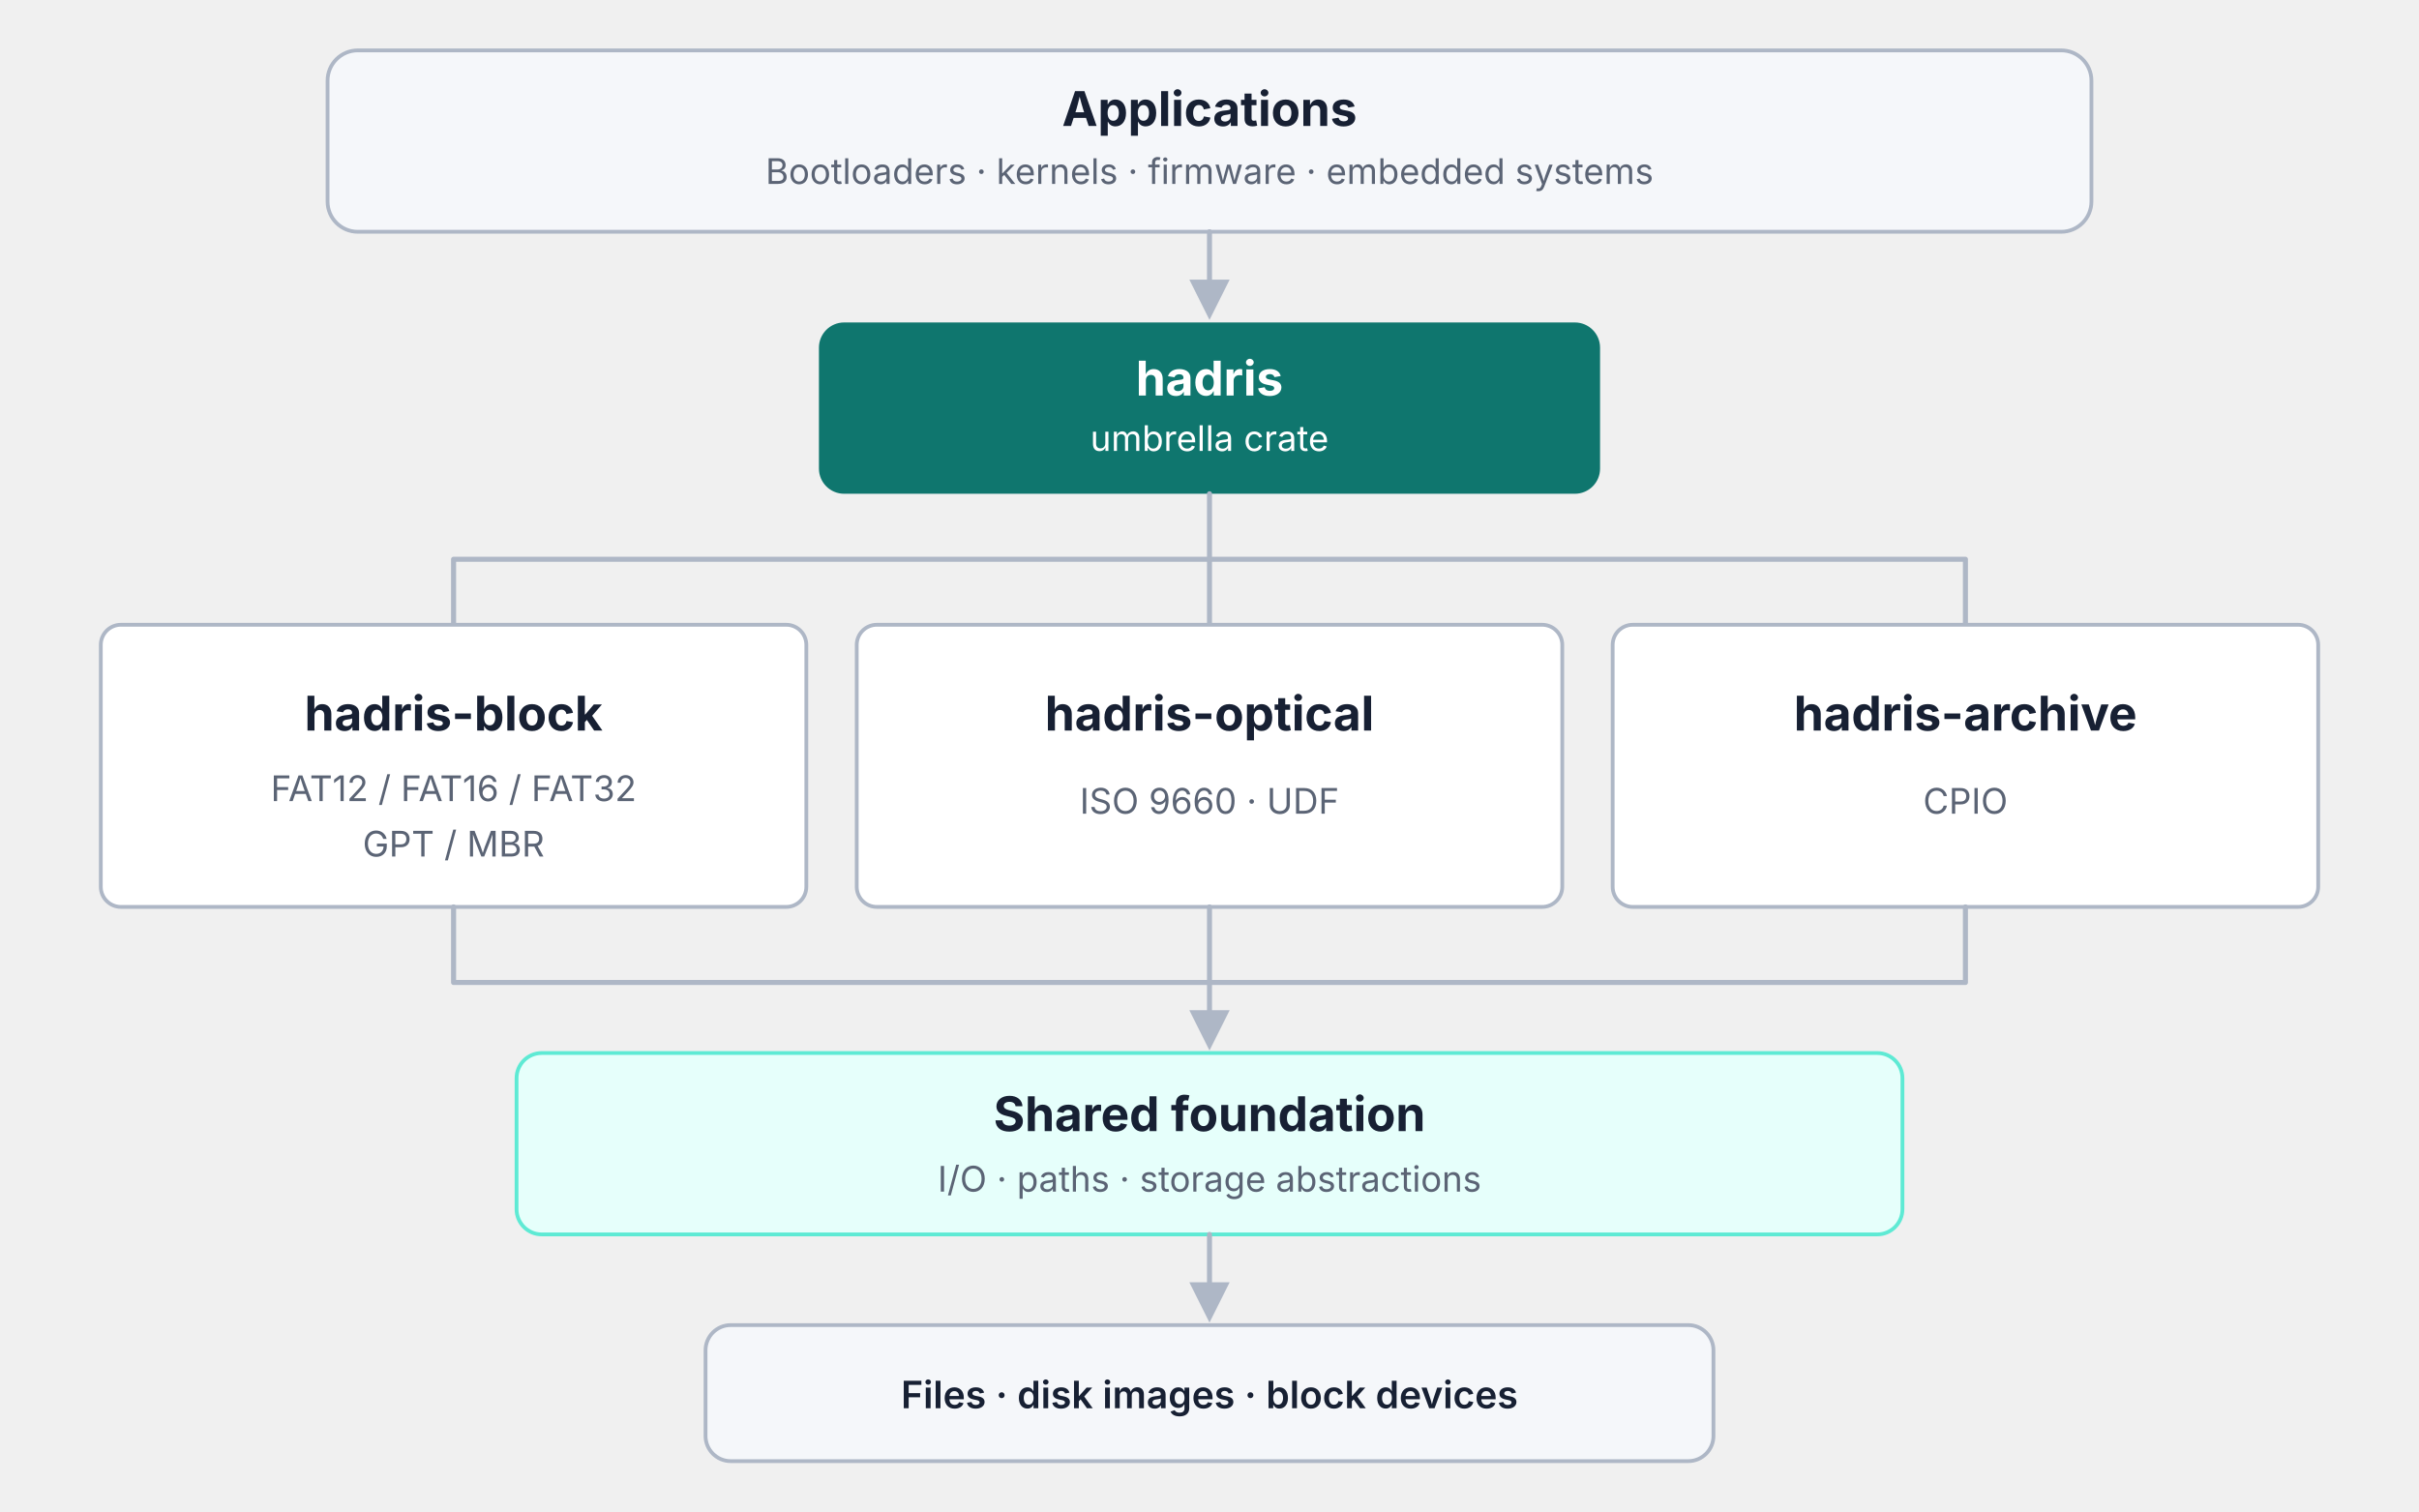
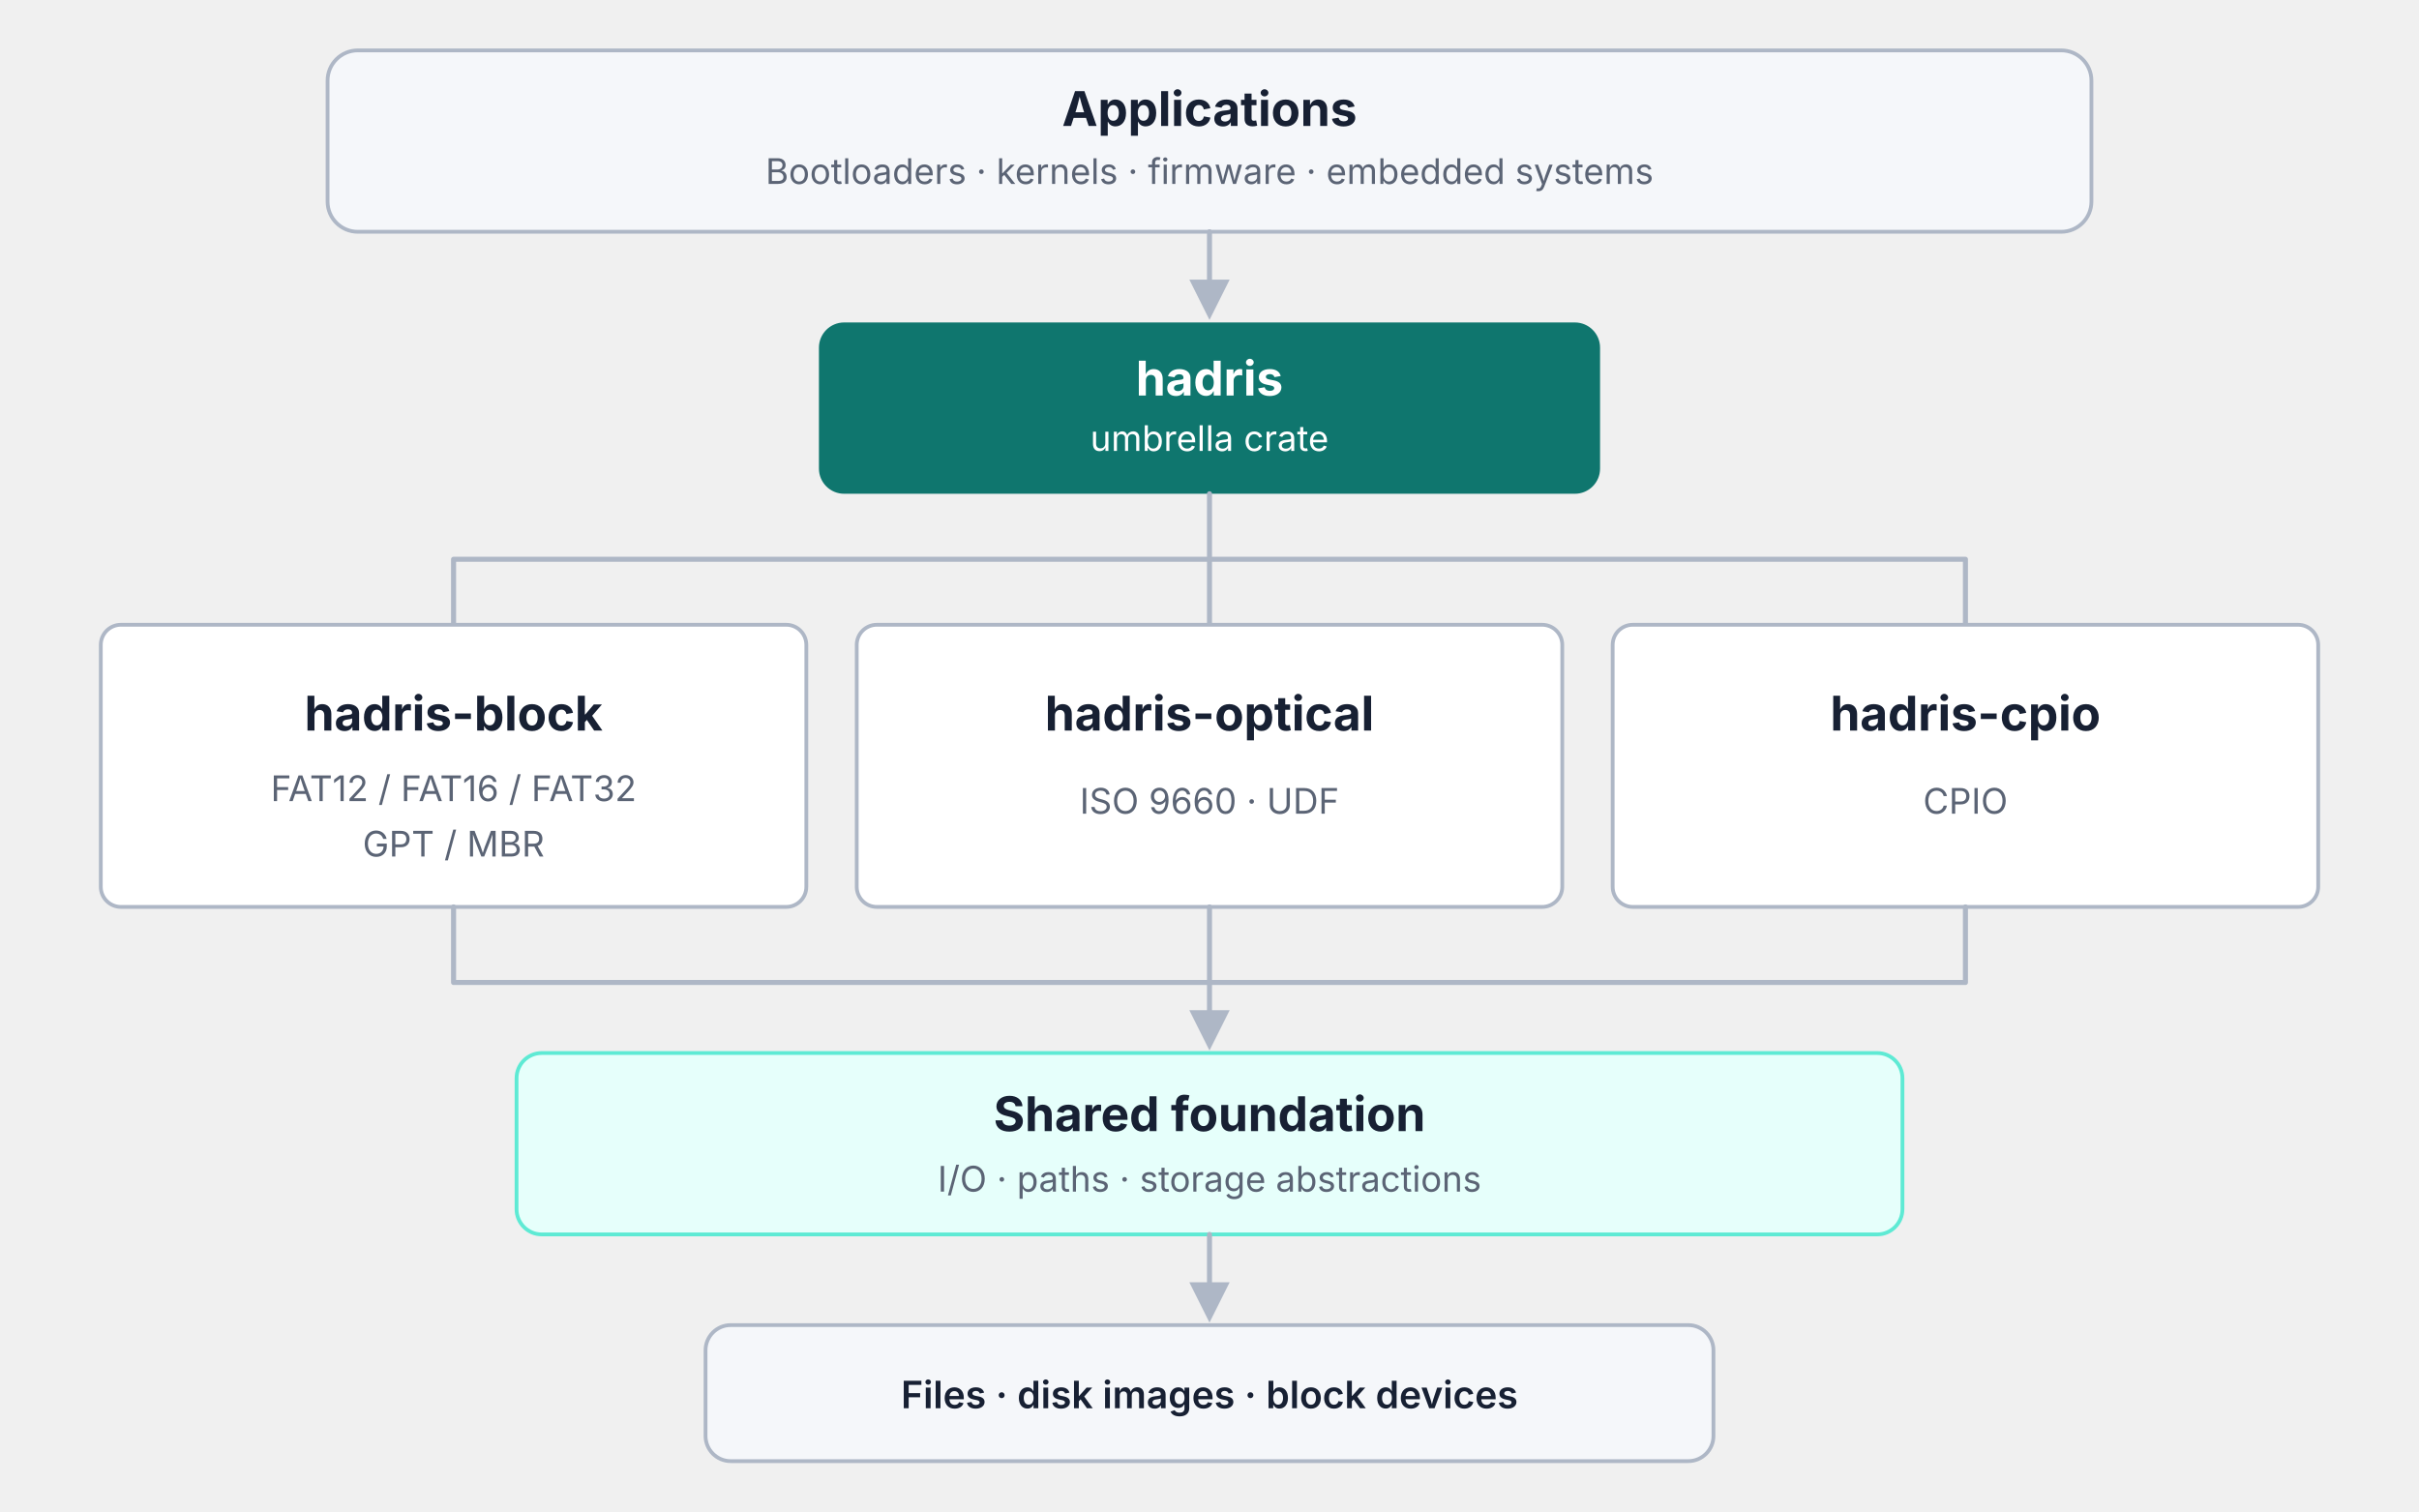
<svg xmlns="http://www.w3.org/2000/svg" width="960" height="600" viewBox="0 0 960 600" role="img" aria-labelledby="title description">
  <style>
    text {
      fill: #172033;
      font-family: Inter, ui-sans-serif, system-ui, -apple-system, BlinkMacSystemFont, "Segoe UI", sans-serif;
      text-anchor: middle;
    }

    .title {
      font-size: 19px;
      font-weight: 650;
    }

    .detail {
      fill: #5b6475;
      font-size: 14px;
    }

    .surface {
      fill: #ffffff;
      stroke: #aeb7c6;
      stroke-width: 1.5;
    }

    .soft {
      fill: #f5f7fa;
      stroke: #aeb7c6;
      stroke-width: 1.5;
    }

    .connector {
      fill: none;
      stroke: #aeb7c6;
      stroke-linecap: round;
      stroke-linejoin: round;
      stroke-width: 2;
    }

    .arrow-head {
      fill: #aeb7c6;
    }

    .umbrella {
      fill: #0f766e;
    }

    .umbrella-text {
      fill: #ffffff;
    }

    .foundation {
      fill: #e6fffb;
      stroke: #5eead4;
      stroke-width: 1.5;
    }

    @media (prefers-color-scheme: dark) {
      text { fill: #edf2f7; }
      .detail { fill: #aeb8c8; }
      .surface { fill: #182131; stroke: #526075; }
      .soft { fill: #111827; stroke: #526075; }
      .connector { stroke: #526075; }
      .arrow-head { fill: #526075; }
      .umbrella { fill: #0f766e; }
      .umbrella-text { fill: #ffffff; }
      .foundation { fill: #103b3c; stroke: #2dd4bf; }
    }
  </style>
  <defs>
    <marker id="arrow" markerWidth="8" markerHeight="8" refX="6.5" refY="4" orient="auto" markerUnits="strokeWidth">
      <path class="arrow-head" d="M 0 0 L 8 4 L 0 8 Z" />
    </marker>
  </defs>
  <rect class="soft" x="130" y="20" width="700" height="72" rx="12" />
  <text class="title" x="480" y="50">Applications</text>
  <text class="detail" x="480" y="73">Bootloaders · kernels · firmware · embedded systems</text>
  <path class="connector" d="M 480 92 V 124" marker-end="url(#arrow)" />
  <rect class="umbrella" x="325" y="128" width="310" height="68" rx="10" />
  <text class="title umbrella-text" x="480" y="157">hadris</text>
  <text class="umbrella-text" x="480" y="179" font-size="14">umbrella crate</text>
  <path class="connector" d="M 480 196 V 222 H 180 V 248 M 480 222 V 248 M 480 222 H 780 V 248" />
  <g>
    <rect class="surface" x="40" y="248" width="280" height="112" rx="8" />
    <text class="title" x="180" y="290">hadris-block</text>
    <text class="detail" x="180" y="318">FAT12 / FAT16 / FAT32</text>
    <text class="detail" x="180" y="340">GPT / MBR</text>
  </g>
  <g>
    <rect class="surface" x="340" y="248" width="280" height="112" rx="8" />
    <text class="title" x="480" y="290">hadris-optical</text>
    <text class="detail" x="480" y="323">ISO 9660 · UDF</text>
  </g>
  <g>
    <rect class="surface" x="640" y="248" width="280" height="112" rx="8" />
-     <text class="title" x="780" y="290">hadris-archive</text>
+     <text class="title" x="780" y="290">hadris-cpio</text>
    <text class="detail" x="780" y="323">CPIO</text>
  </g>
  <path class="connector" d="M 180 360 V 390 H 480 M 780 360 V 390 H 480 M 480 360 V 414" marker-end="url(#arrow)" />
  <rect class="foundation" x="205" y="418" width="550" height="72" rx="10" />
  <text class="title" x="480" y="449">Shared foundation</text>
  <text class="detail" x="480" y="473">I/O · paths · storage abstractions</text>
  <path class="connector" d="M 480 490 V 522" marker-end="url(#arrow)" />
  <rect class="soft" x="280" y="526" width="400" height="54" rx="10" />
  <text x="480" y="559" font-size="15" font-weight="600">Files · disk images · block devices</text>
</svg>
